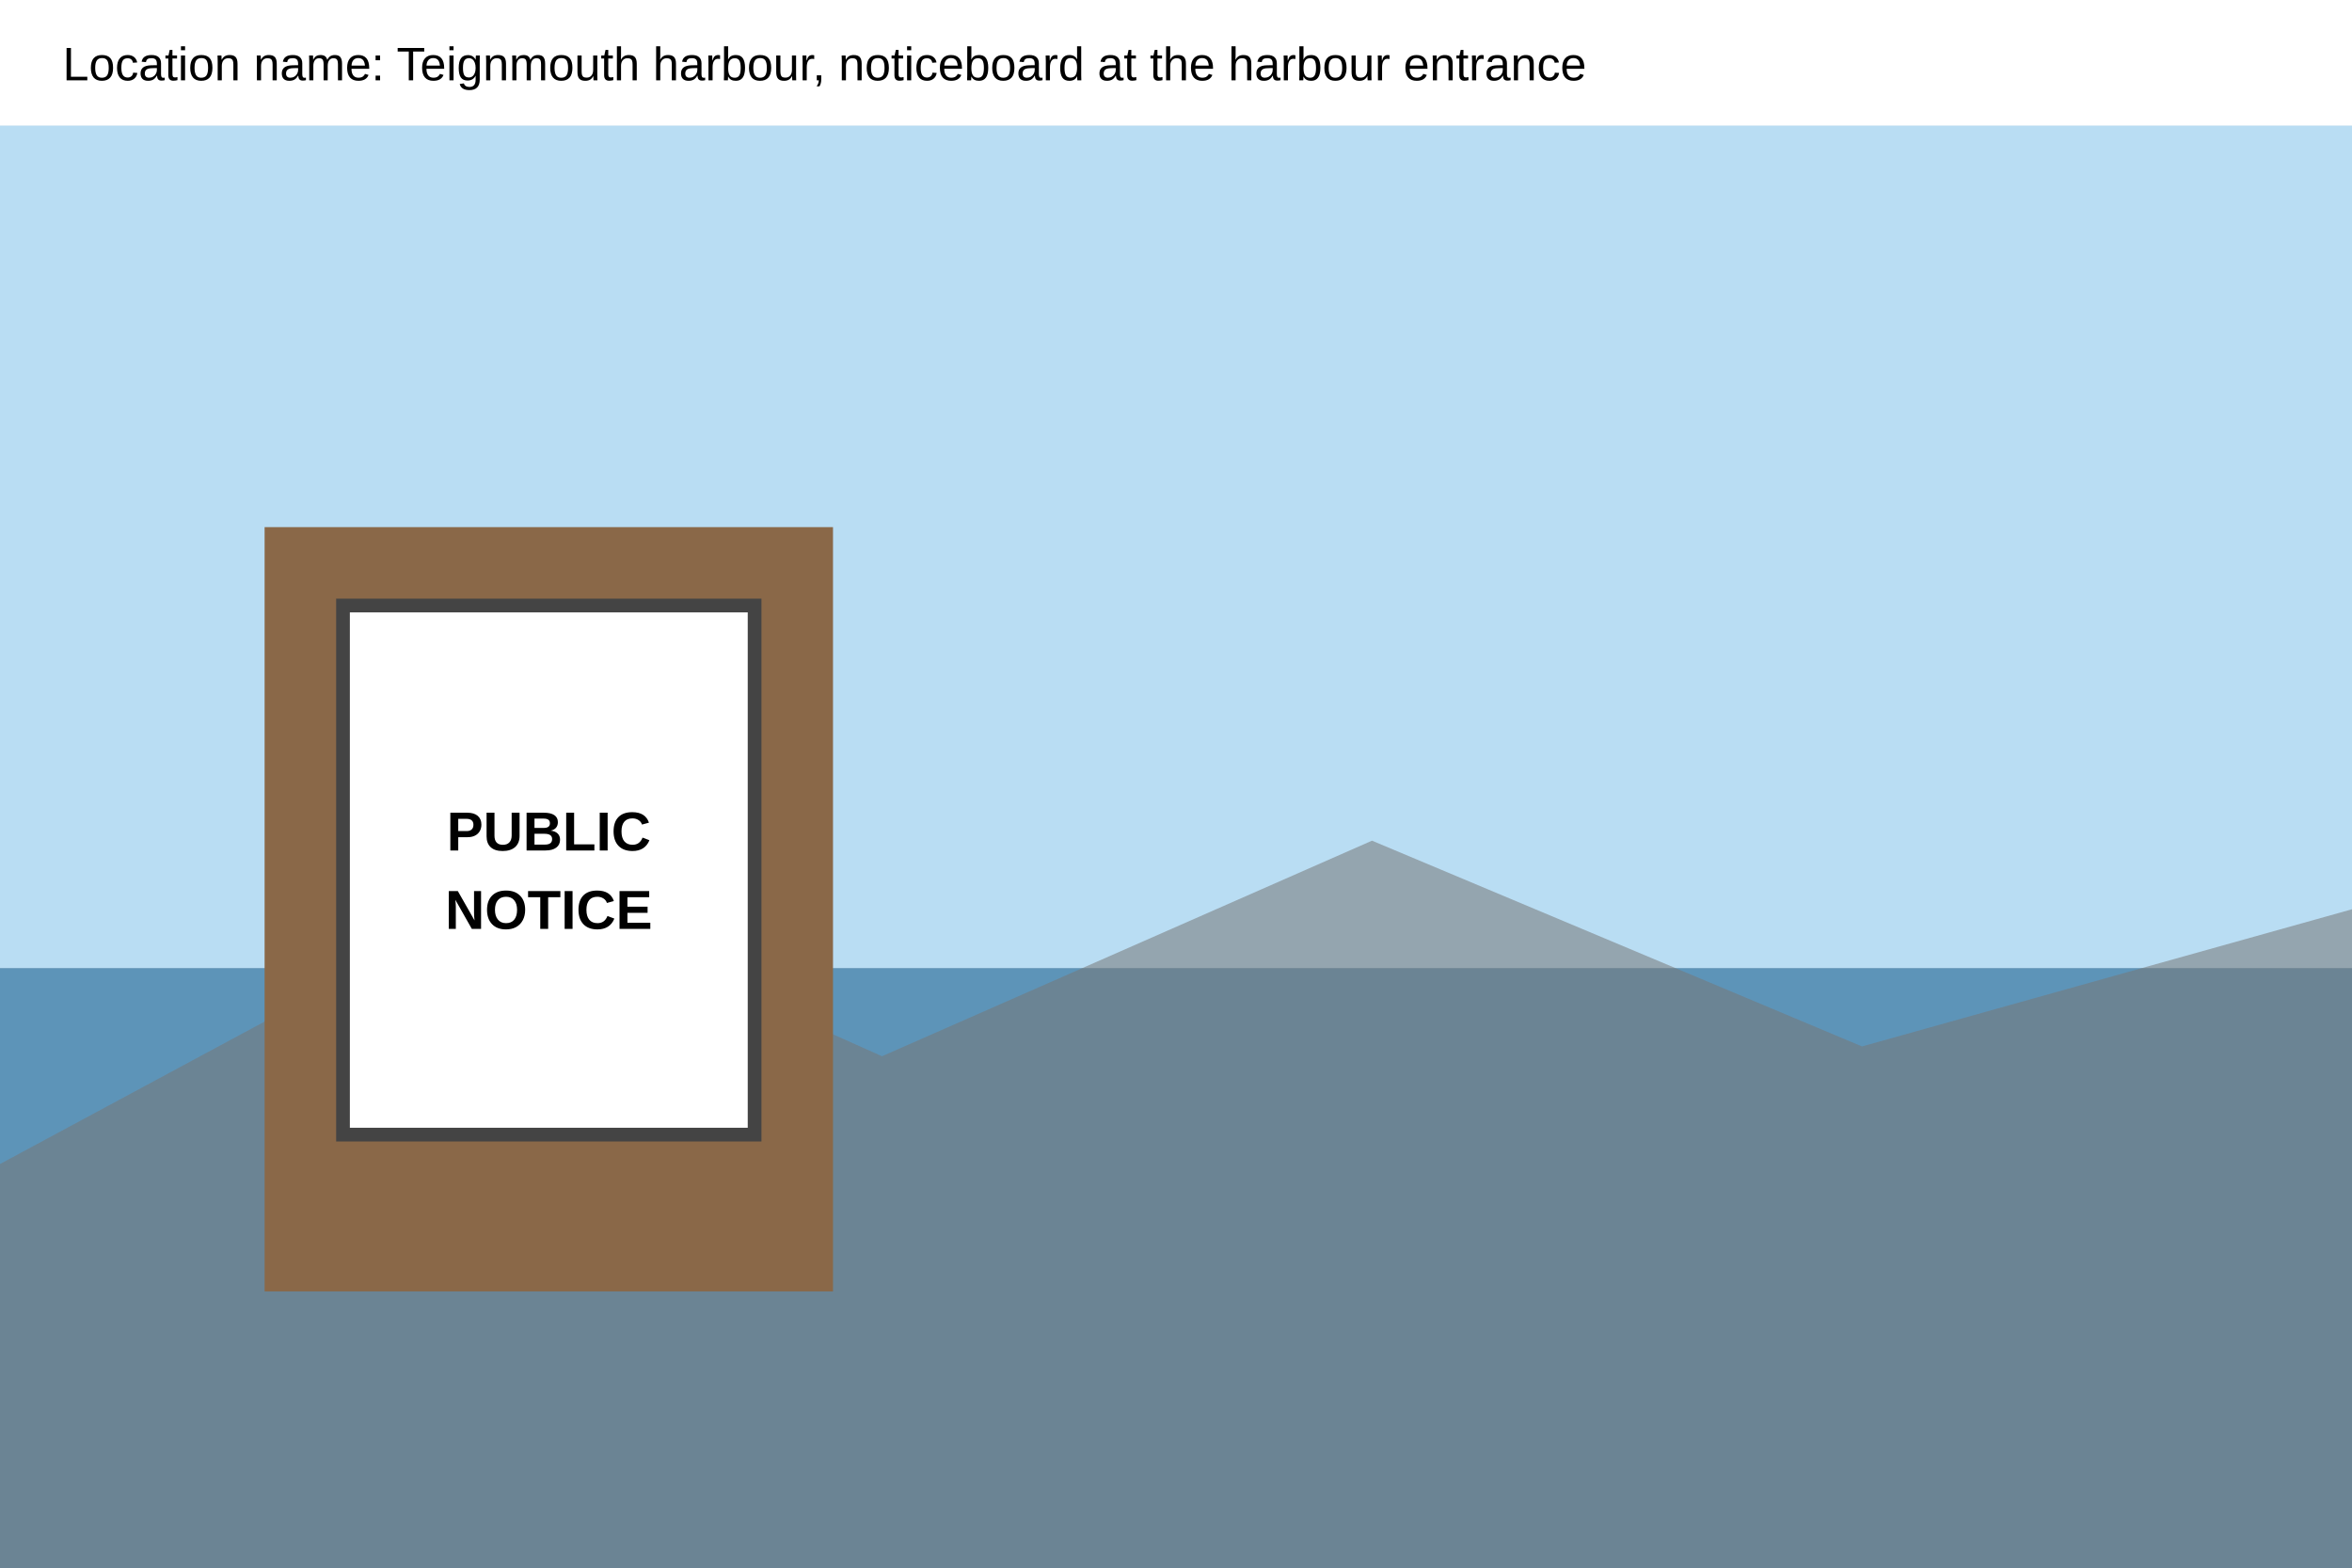
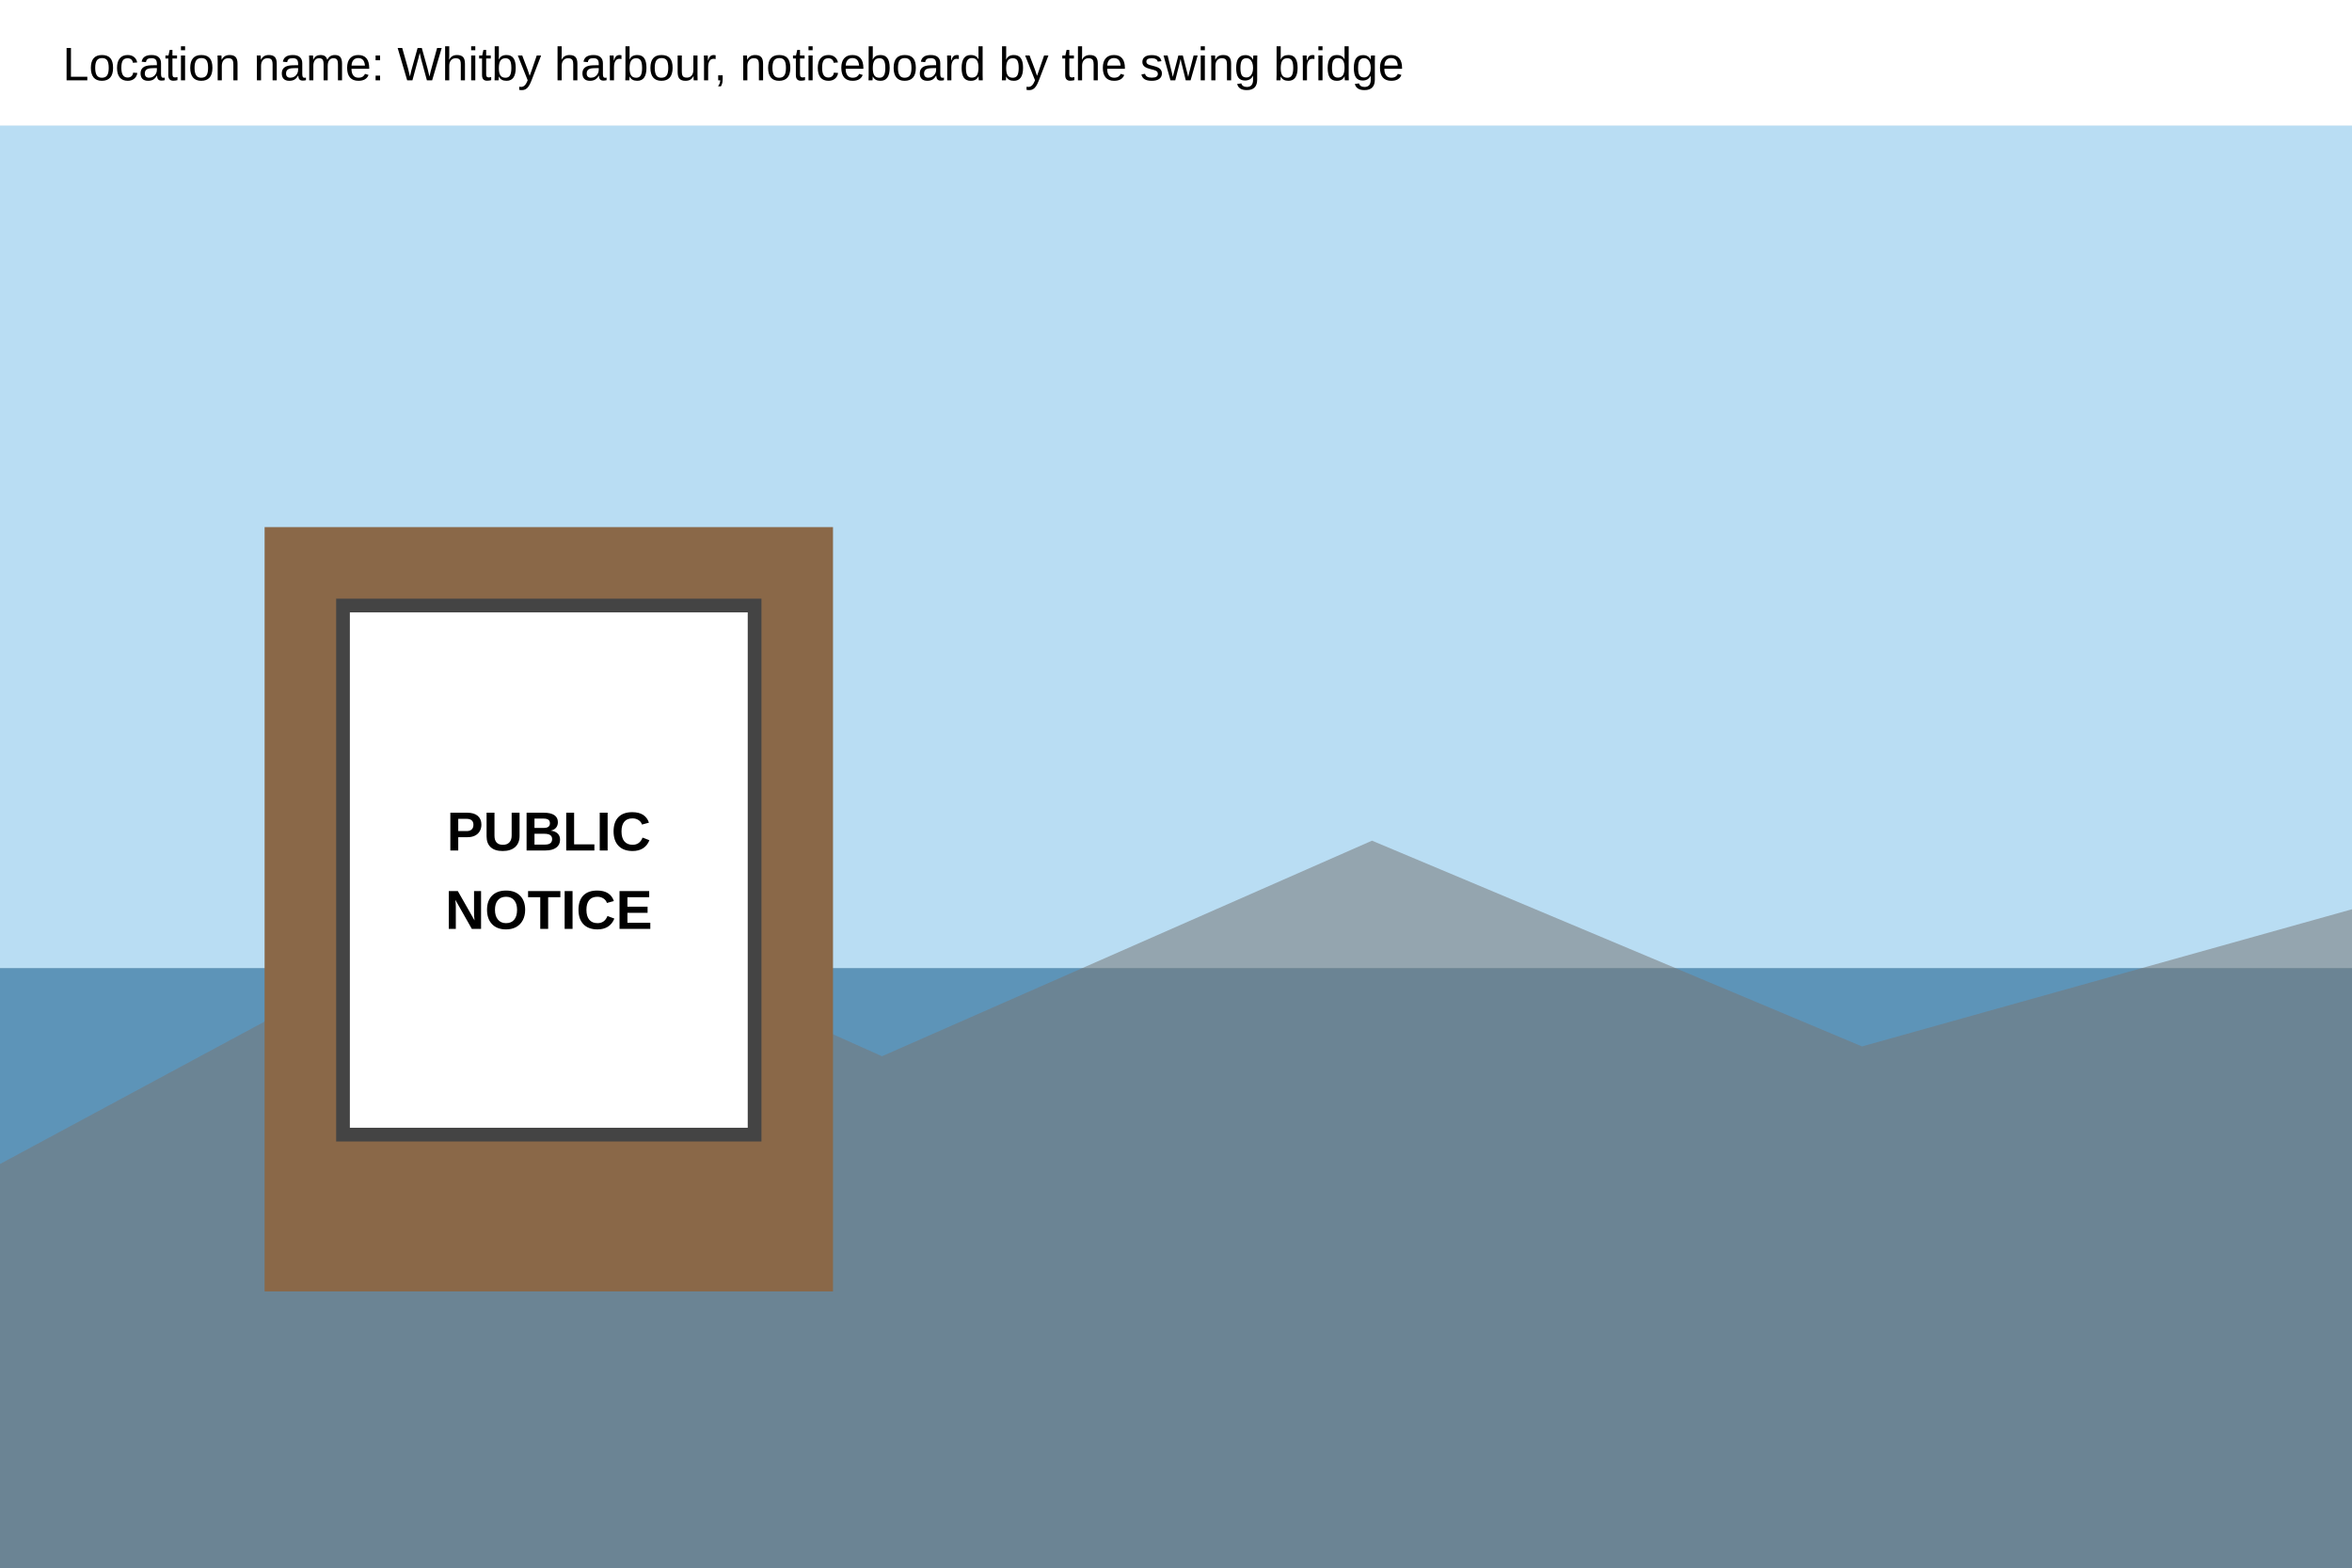
<svg xmlns="http://www.w3.org/2000/svg" width="1200" height="800" viewBox="0 0 1200 800">
  <g transform="translate(0 64)">
    <rect width="1200" height="430" fill="#b9ddf3" />
    <rect y="430" width="1200" height="370" fill="#5d94b8" />
    <path d="M0 530L260 390l190 85 250-110 250 105 250-70v400H0z" fill="#777" opacity=".55" />
    <rect x="135" y="205" width="290" height="390" fill="#8a6848" />
    <rect x="175" y="245" width="210" height="270" fill="#fff" stroke="#444" stroke-width="7" />
    <text x="280" y="370" text-anchor="middle" font-family="Arial" font-size="28" font-weight="700">PUBLIC</text>
    <text x="280" y="410" text-anchor="middle" font-family="Arial" font-size="28" font-weight="700">NOTICE</text>
  </g>
  <rect width="1200" height="64" fill="#fff" />
-   <text x="32" y="41" font-family="Arial" font-size="24">Location name: Teignmouth harbour, noticeboard at the harbour entrance</text>
+   <text x="32" y="41" font-family="Arial" font-size="24">Location name: Whitby harbour, noticeboard by the swing bridge</text>
</svg>
